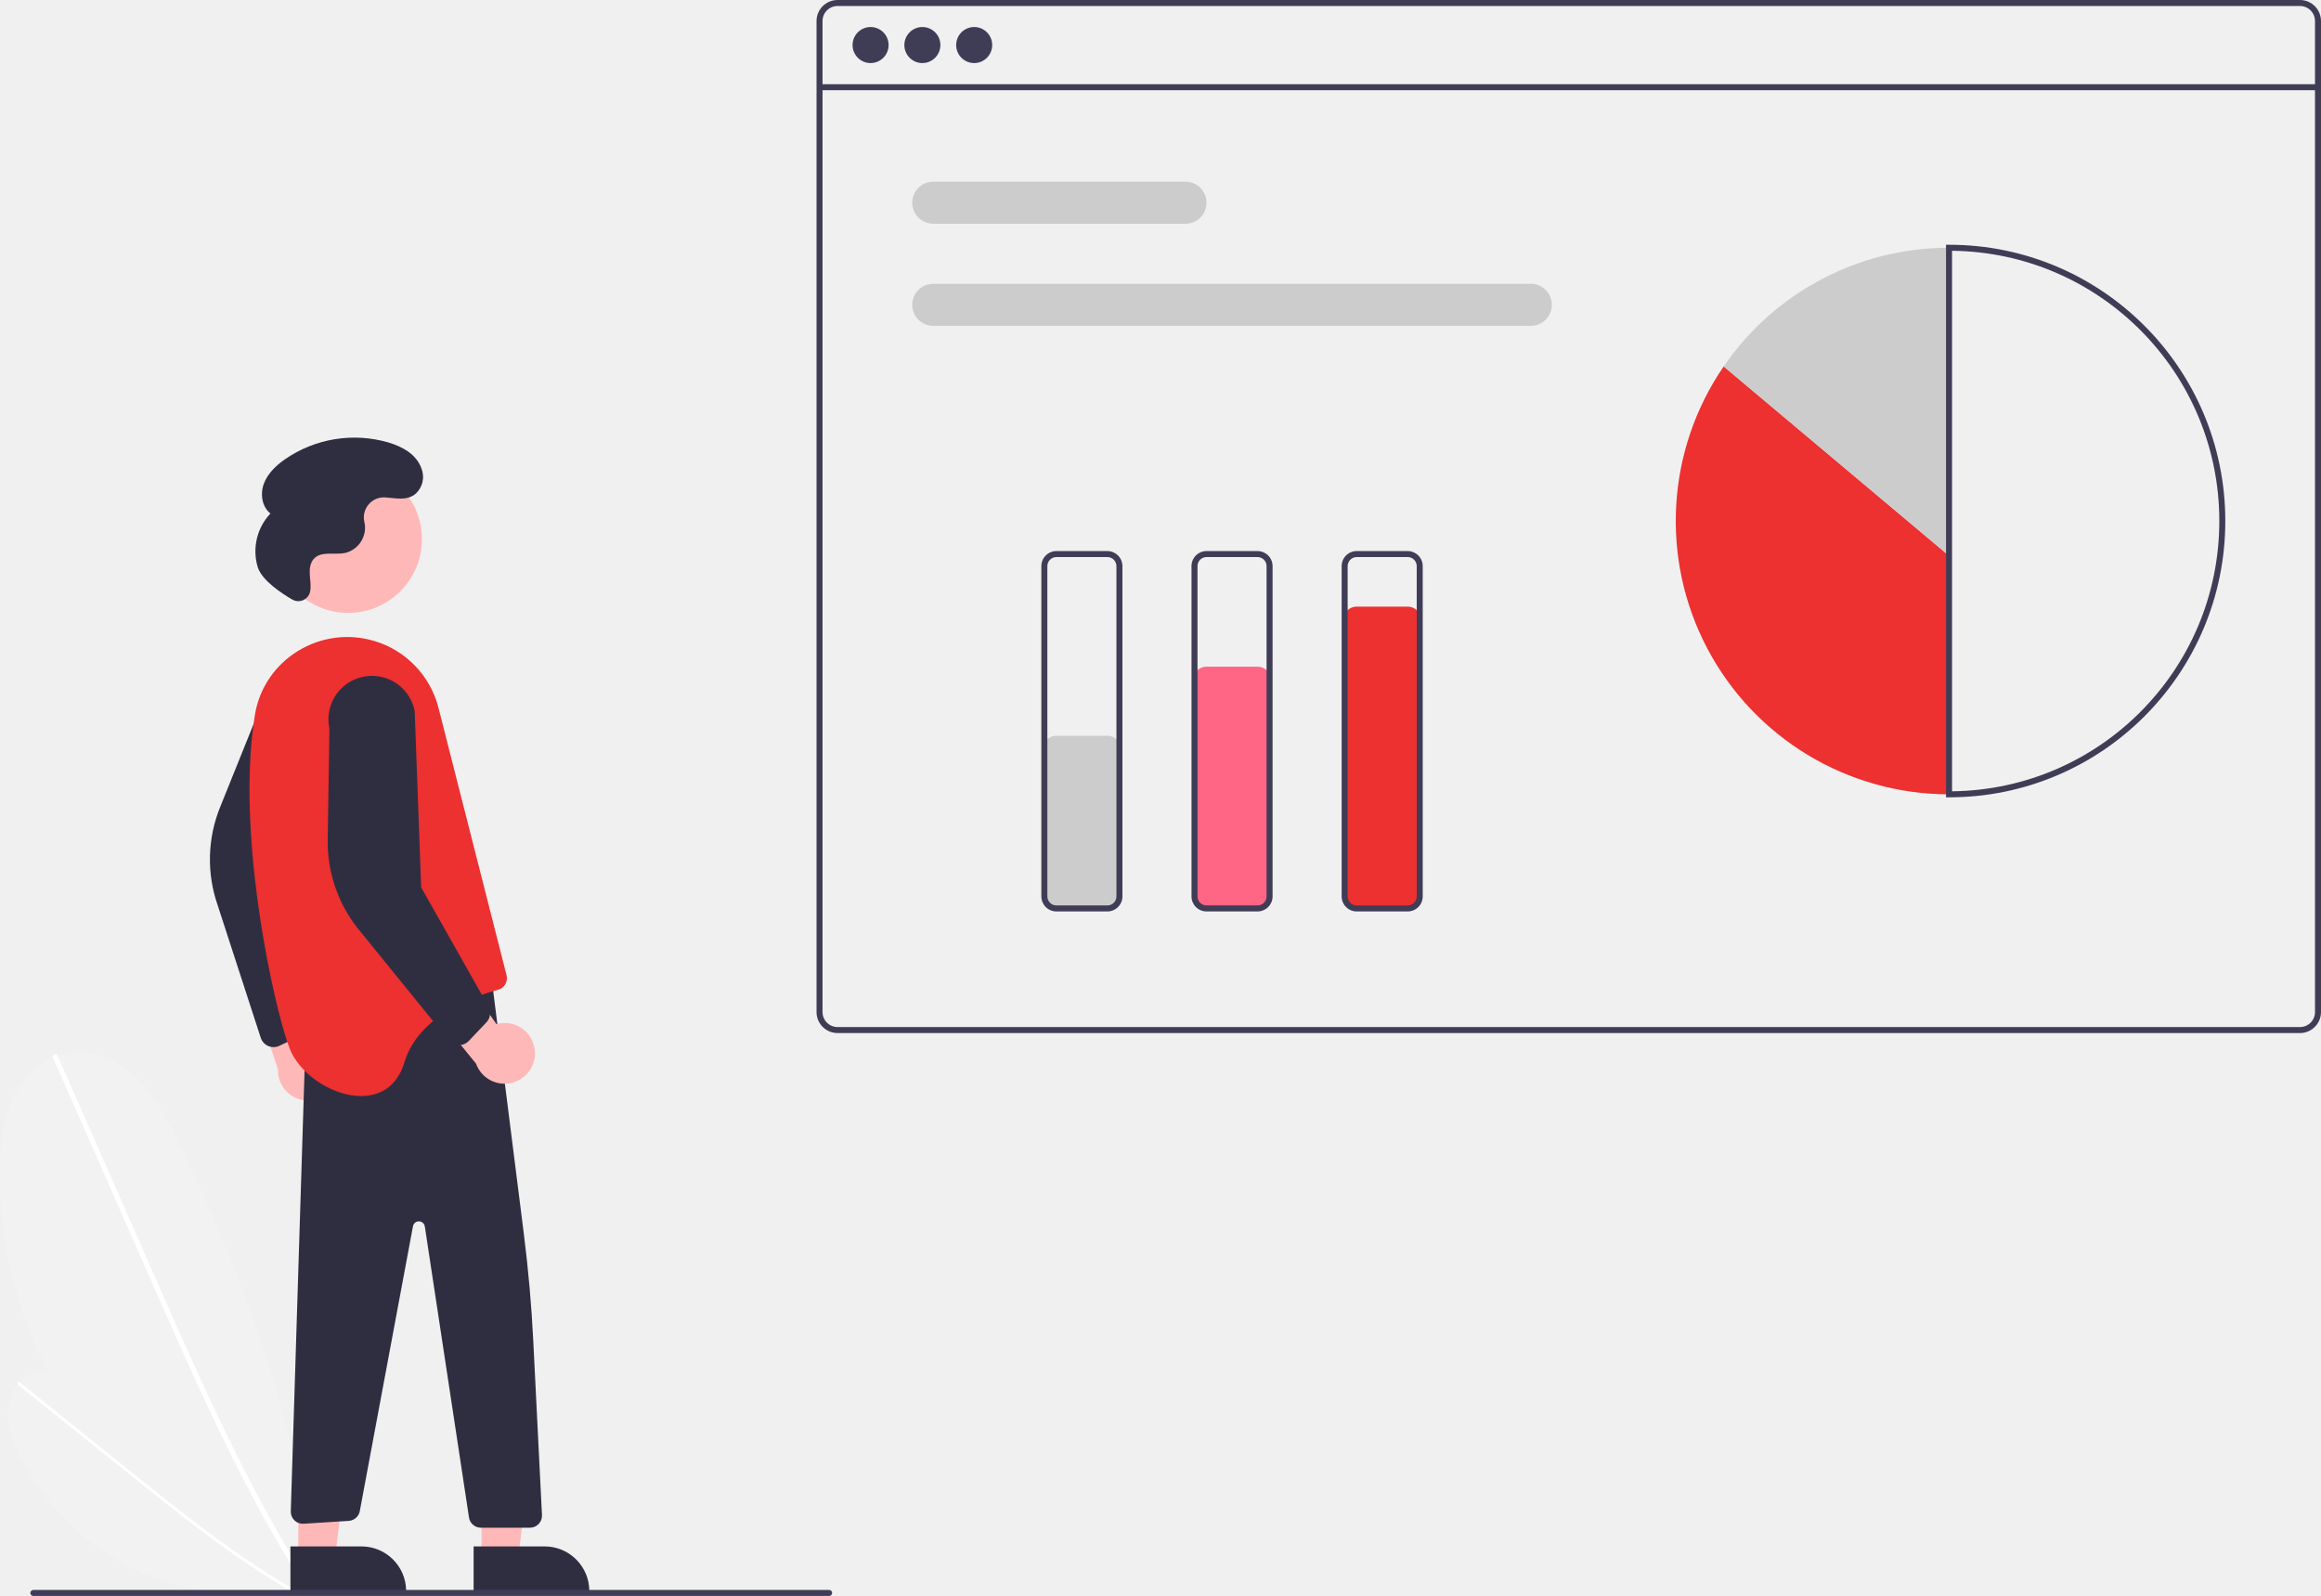
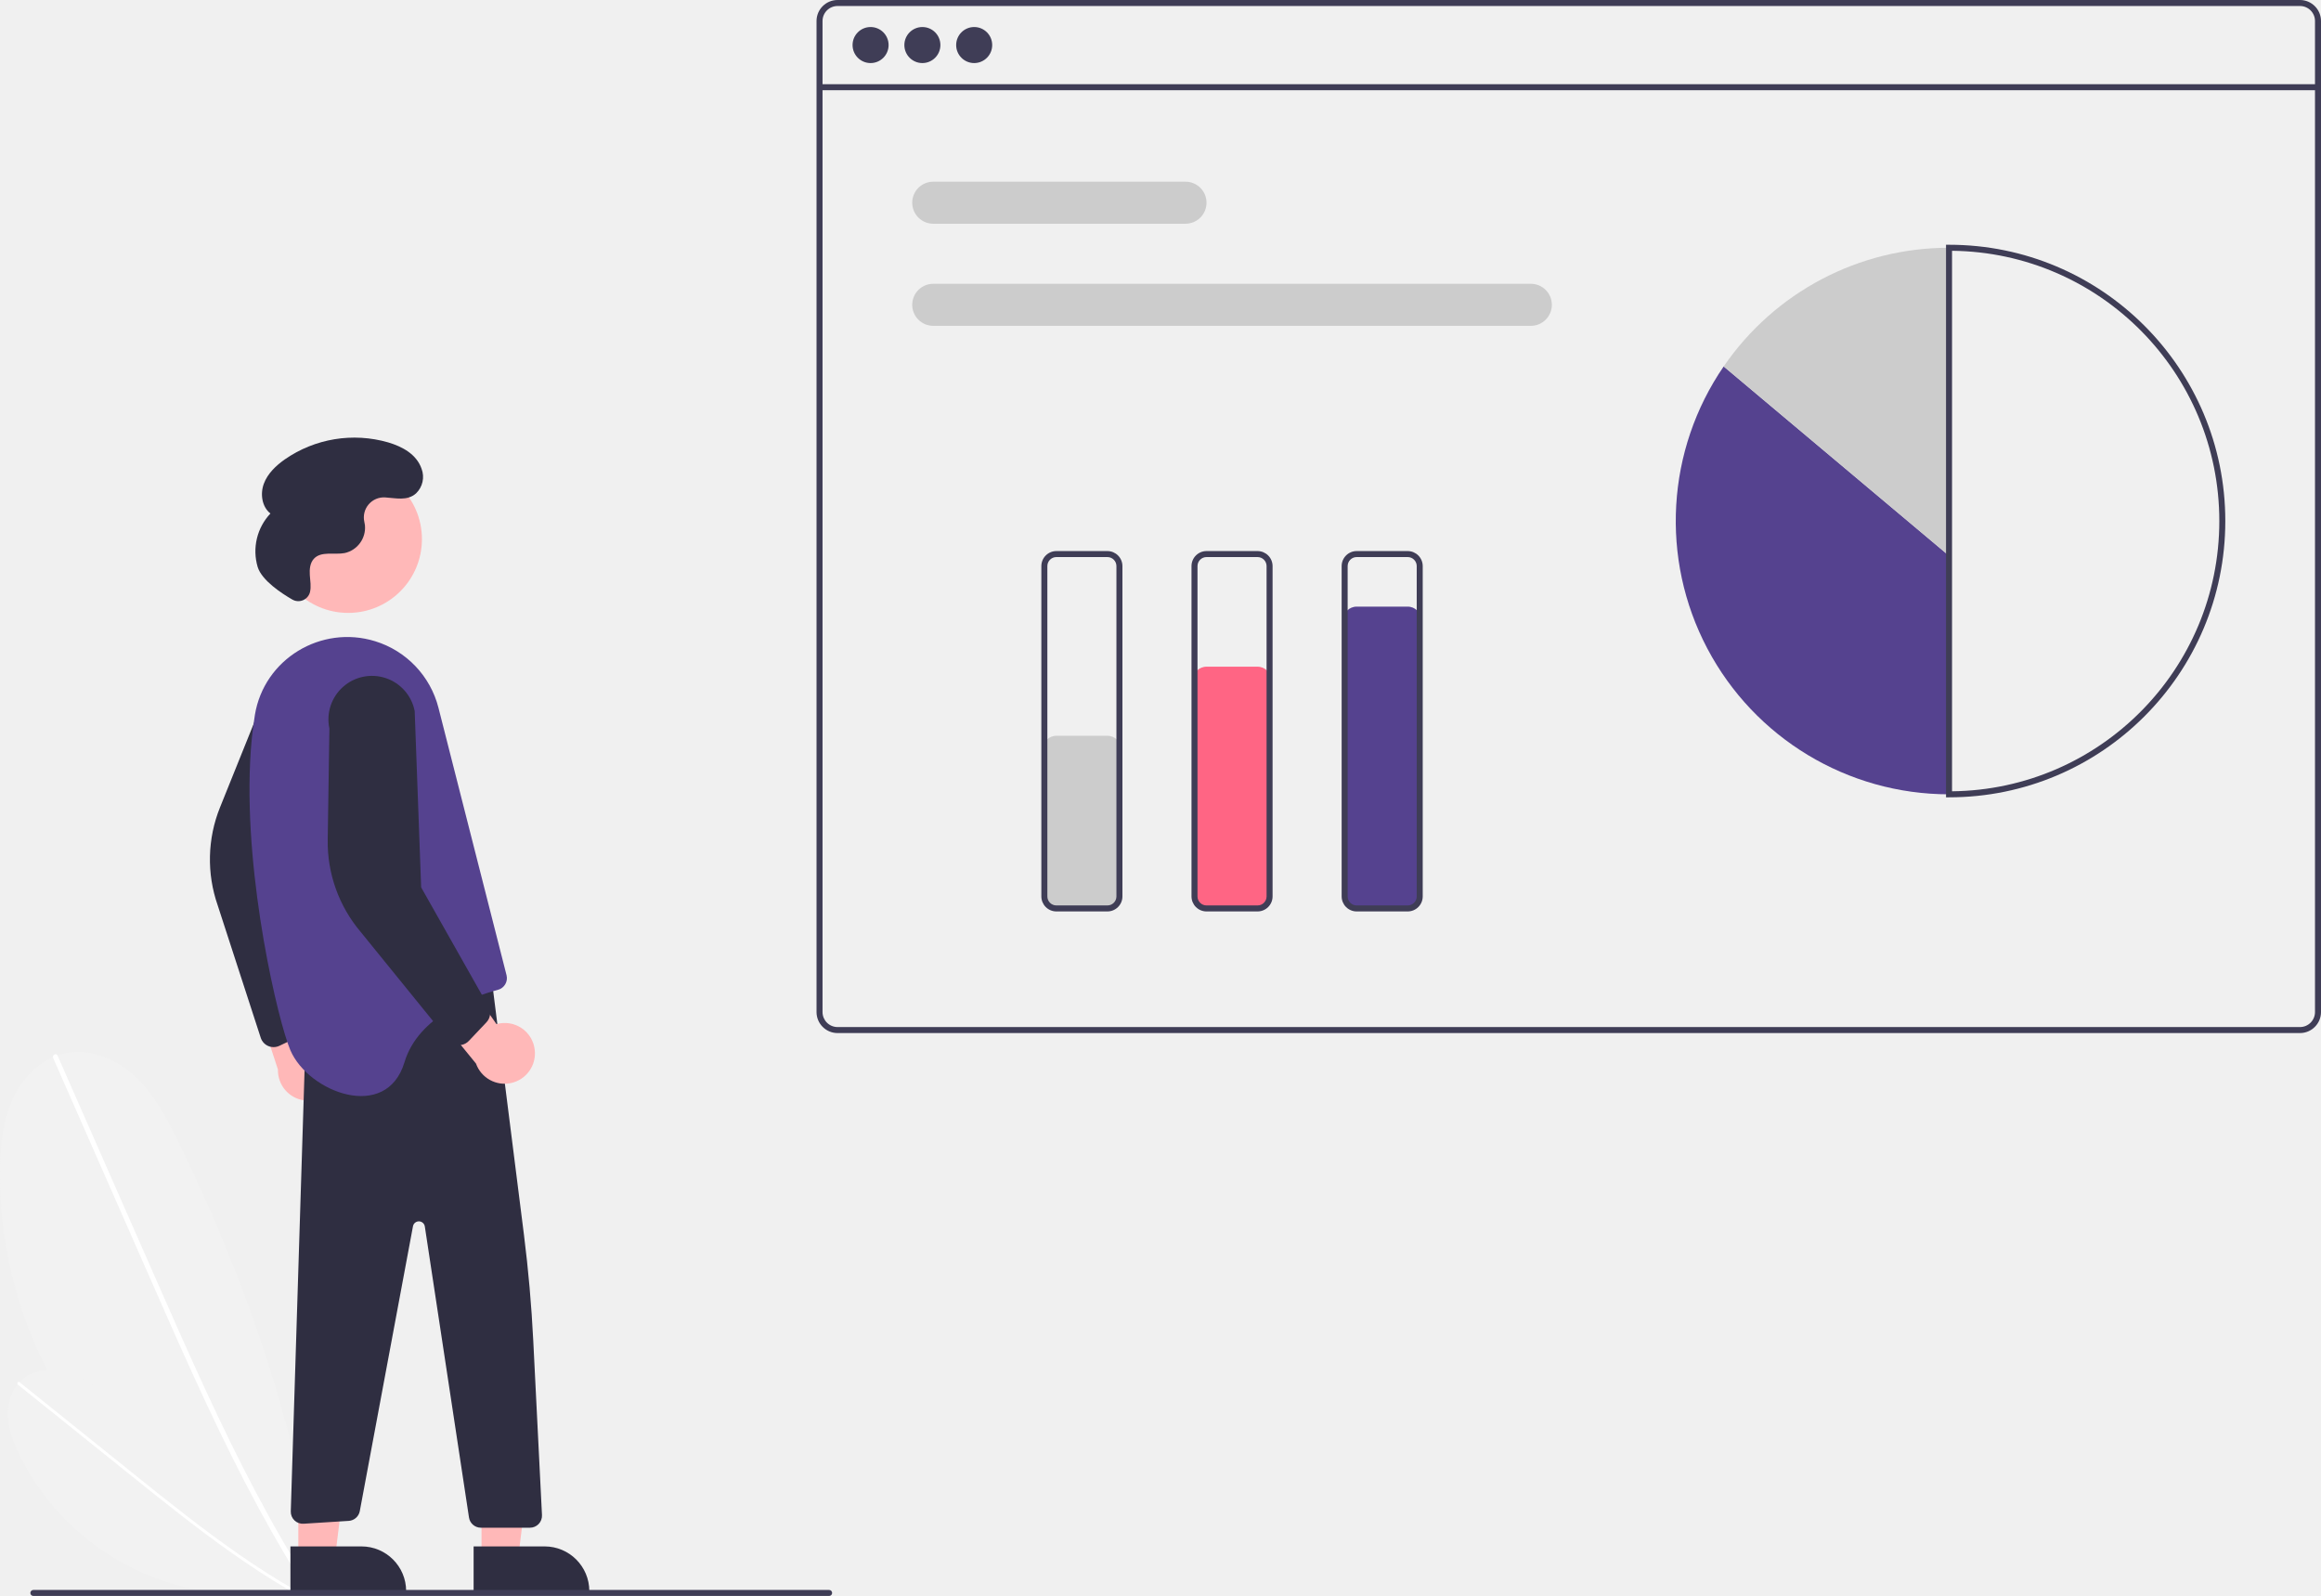
<svg xmlns="http://www.w3.org/2000/svg" data-name="Layer 1" width="772.909" height="531.441" viewBox="0 0 772.909 531.441">
  <path d="M319.614,712.68A141.781,141.781,0,0,1,213.562,573.286c.122-7.912.954-15.99,4.28-23.17s9.504-13.39,17.232-15.091c8.434-1.857,17.333,1.939,23.619,7.861s10.406,13.736,14.198,21.495c22.838,46.734,40.189,96.88,46.686,148.488Z" transform="translate(-213.5453 -184.2795)" fill="#f2f2f2" />
  <path d="M231.247,536.583,247.253,572.95l16.006,36.367c5.069,11.518,10.129,23.04,15.368,34.482,5.194,11.341,10.565,22.603,16.295,33.684,5.722,11.065,11.804,21.949,18.405,32.515q1.233,1.974,2.49,3.932c.58.904,2.03.065,1.446-.845-6.728-10.488-12.927-21.305-18.742-32.324-5.821-11.03-11.261-22.257-16.5-33.574-5.267-11.377-10.332-22.847-15.383-34.321q-7.975-18.117-15.948-36.235l-16.006-36.367-1.992-4.526c-.433-.984-1.876-.133-1.446.845Z" transform="translate(-213.5453 -184.2795)" fill="#fff" />
  <path d="M312.937,712.932a82.967,82.967,0,0,1-92.692-43.741c-2.073-4.141-3.822-8.559-4.033-13.185s1.319-9.518,4.872-12.487c3.877-3.241,9.523-3.673,14.385-2.295s9.111,4.322,13.174,7.327c24.473,18.098,47.02,39.449,64.325,64.489Z" transform="translate(-213.5453 -184.2795)" fill="#f2f2f2" />
  <path d="M219.519,645.362,237.647,659.922l18.128,14.56c5.741,4.611,11.479,9.228,17.288,13.753,5.758,4.486,11.587,8.883,17.554,13.089,5.958,4.2,12.054,8.209,18.333,11.913q1.173.692,2.354,1.369c.545.313,1.072-.514.523-.829-6.324-3.629-12.463-7.572-18.457-11.722-6-4.155-11.855-8.516-17.63-12.977-5.806-4.485-11.532-9.072-17.252-13.666q-9.032-7.253-18.062-14.507L222.298,646.345,220.042,644.533c-.491-.394-1.01.438-.523.829Z" transform="translate(-213.5453 -184.2795)" fill="#fff" />
  <path d="M979.455,184.28h-487a7.008,7.008,0,0,0-7,7v330a7.008,7.008,0,0,0,7,7h487a7.008,7.008,0,0,0,7-7v-330A7.008,7.008,0,0,0,979.455,184.28Zm5,337a5.002,5.002,0,0,1-5,5h-487a5.002,5.002,0,0,1-5-5v-330a5.002,5.002,0,0,1,5-5h487a5.002,5.002,0,0,1,5,5Z" transform="translate(-213.5453 -184.2795)" fill="#3f3d56" />
  <rect x="272.909" y="28.04" width="499" height="2" fill="#3f3d56" />
  <circle cx="289.909" cy="15" r="6" fill="#3f3d56" />
  <circle cx="307.159" cy="15" r="6" fill="#3f3d56" />
  <circle cx="324.409" cy="15" r="6" fill="#3f3d56" />
  <path d="M608.323,258.78h-84a7,7,0,1,1,0-14h84a7,7,0,0,1,0,14Z" transform="translate(-213.5453 -184.2795)" fill="#ccc" />
  <path d="M723.323,292.78h-199a7,7,0,0,1,0-14h199a7,7,0,0,1,0,14Z" transform="translate(-213.5453 -184.2795)" fill="#ccc" />
-   <path d="M787.543,306.303a91.004,91.004,0,0,0,75.044,142.477v-79.44Z" transform="translate(-213.5453 -184.2795)" fill="#ed3030" />
+   <path d="M787.543,306.303a91.004,91.004,0,0,0,75.044,142.477v-79.44Z" transform="translate(-213.5453 -184.2795)" fill="#55428f" />
  <path d="M862.587,266.78a90.896,90.896,0,0,0-75.044,39.523l75.044,63.037Z" transform="translate(-213.5453 -184.2795)" fill="#ccc" />
  <path d="M862.587,449.78h-1v-184h1a92,92,0,1,1,0,184Zm1-181.995V447.774a90,90,0,0,0,0-179.989Z" transform="translate(-213.5453 -184.2795)" fill="#3f3d56" />
  <path d="M582.323,487.28h-17a4.505,4.505,0,0,1-4.5-4.5v-49a4.505,4.505,0,0,1,4.5-4.5h17a4.505,4.505,0,0,1,4.5,4.5v49A4.505,4.505,0,0,1,582.323,487.28Z" transform="translate(-213.5453 -184.2795)" fill="#ccc" />
  <path d="M632.323,487.28h-17a4.505,4.505,0,0,1-4.5-4.5v-72a4.505,4.505,0,0,1,4.5-4.5h17a4.505,4.505,0,0,1,4.5,4.5v72A4.505,4.505,0,0,1,632.323,487.28Z" transform="translate(-213.5453 -184.2795)" fill="#ff6584" />
-   <path d="M682.323,487.28h-17a4.505,4.505,0,0,1-4.5-4.5v-92a4.505,4.505,0,0,1,4.5-4.5h17a4.505,4.505,0,0,1,4.5,4.5v92A4.505,4.505,0,0,1,682.323,487.28Z" transform="translate(-213.5453 -184.2795)" fill="#ed3030" />
+   <path d="M682.323,487.28h-17a4.505,4.505,0,0,1-4.5-4.5v-92a4.505,4.505,0,0,1,4.5-4.5h17a4.505,4.505,0,0,1,4.5,4.5v92A4.505,4.505,0,0,1,682.323,487.28Z" transform="translate(-213.5453 -184.2795)" fill="#55428f" />
  <path d="M582.323,487.78h-17a5.006,5.006,0,0,1-5-5v-110a5.006,5.006,0,0,1,5-5h17a5.006,5.006,0,0,1,5,5v110A5.006,5.006,0,0,1,582.323,487.78Zm-17-118a3.003,3.003,0,0,0-3,3v110a3.003,3.003,0,0,0,3,3h17a3.003,3.003,0,0,0,3-3v-110a3.003,3.003,0,0,0-3-3Z" transform="translate(-213.5453 -184.2795)" fill="#3f3d56" />
  <path d="M632.323,487.78h-17a5.006,5.006,0,0,1-5-5v-110a5.006,5.006,0,0,1,5-5h17a5.006,5.006,0,0,1,5,5v110A5.006,5.006,0,0,1,632.323,487.78Zm-17-118a3.003,3.003,0,0,0-3,3v110a3.003,3.003,0,0,0,3,3h17a3.003,3.003,0,0,0,3-3v-110a3.003,3.003,0,0,0-3-3Z" transform="translate(-213.5453 -184.2795)" fill="#3f3d56" />
  <path d="M682.323,487.78h-17a5.006,5.006,0,0,1-5-5v-110a5.006,5.006,0,0,1,5-5h17a5.006,5.006,0,0,1,5,5v110A5.006,5.006,0,0,1,682.323,487.78Zm-17-118a3.003,3.003,0,0,0-3,3v110a3.003,3.003,0,0,0,3,3h17a3.003,3.003,0,0,0,3-3v-110a3.003,3.003,0,0,0-3-3Z" transform="translate(-213.5453 -184.2795)" fill="#3f3d56" />
  <path d="M325.977,543.282A10.056,10.056,0,0,0,317.192,530.61L308.592,495.925l-12.587,13.653,10.096,30.844a10.11,10.11,0,0,0,19.875,2.86Z" transform="translate(-213.5453 -184.2795)" fill="#ffb8b8" />
  <path d="M302.92,532.615a4.505,4.505,0,0,1-2.517-2.669L286.046,485.767a46.373,46.373,0,0,1,.764-32.635l13.838-34.355a14.497,14.497,0,1,1,28.599,4.767l-19.092,55.558,6.683,45.239a4.515,4.515,0,0,1-2.54,4.504l-7.709,3.678a4.506,4.506,0,0,1-2.659.38A4.455,4.455,0,0,1,302.92,532.615Z" transform="translate(-213.5453 -184.2795)" fill="#2f2e41" />
  <polygon points="160.343 518.443 172.603 518.442 178.435 471.154 160.341 471.155 160.343 518.443" fill="#ffb8b8" />
  <path d="M371.262,699.219h38.531a0,0,0,0,1,0,0V714.106a0,0,0,0,1,0,0H386.148a14.887,14.887,0,0,1-14.887-14.887v0A0,0,0,0,1,371.262,699.219Z" transform="translate(567.5408 1229.027) rotate(179.9974)" fill="#2f2e41" />
  <polygon points="99.343 518.443 111.603 518.442 117.435 471.154 99.341 471.155 99.343 518.443" fill="#ffb8b8" />
  <path d="M310.262,699.219h38.531a0,0,0,0,1,0,0V714.106a0,0,0,0,1,0,0H325.148a14.887,14.887,0,0,1-14.887-14.887v0A0,0,0,0,1,310.262,699.219Z" transform="translate(445.5408 1229.03) rotate(179.9974)" fill="#2f2e41" />
  <path d="M377.239,509.991l10.777,85.386q2.222,17.608,3.11,35.346l2.903,58.069a4,4,0,0,1-3.995,4.2H373.678a4,4,0,0,1-3.955-3.4l-14.71-96.914a2,2,0,0,0-3.943-.067l-17.722,94.917a4,4,0,0,1-3.626,3.184l-15.054.955a4,4,0,0,1-4.29-4.114l4.861-155.562Z" transform="translate(-213.5453 -184.2795)" fill="#2f2e41" />
  <circle cx="115.946" cy="179.53" r="24.561" fill="#ffb8b8" />
-   <path d="M310.239,533.991c6,14,32,24,38,4,4.64-15.46,23.02-21.96,31.13-24.11a4.016,4.016,0,0,0,2.86-4.86l-22.67-89.05a31.272,31.272,0,0,0-21.06-22.16c-18.02-5.58-37.02,5.91-40.07,24.52a137.157,137.157,0,0,0-1.59,15.76C294.959,477.381,306.289,524.771,310.239,533.991Z" transform="translate(-213.5453 -184.2795)" fill="#ed3030" />
+   <path d="M310.239,533.991c6,14,32,24,38,4,4.64-15.46,23.02-21.96,31.13-24.11a4.016,4.016,0,0,0,2.86-4.86l-22.67-89.05a31.272,31.272,0,0,0-21.06-22.16c-18.02-5.58-37.02,5.91-40.07,24.52a137.157,137.157,0,0,0-1.59,15.76C294.959,477.381,306.289,524.771,310.239,533.991Z" transform="translate(-213.5453 -184.2795)" fill="#55428f" />
  <path d="M391.629,533.965a10.056,10.056,0,0,0-12.753-8.667l-20.493-29.275-6.837,17.265L372.055,538.441a10.11,10.11,0,0,0,19.574-4.476Z" transform="translate(-213.5453 -184.2795)" fill="#ffb8b8" />
  <path d="M366.279,532.299a4.505,4.505,0,0,1-3.309-1.586l-29.277-36.065a46.374,46.374,0,0,1-11.018-30.728l.564-37.033a14.497,14.497,0,1,1,28.4-5.832l2.154,58.707,22.498,39.813a4.515,4.515,0,0,1-.751,5.116l-5.871,6.203a4.506,4.506,0,0,1-2.344,1.311A4.455,4.455,0,0,1,366.279,532.299Z" transform="translate(-213.5453 -184.2795)" fill="#2f2e41" />
  <path d="M310.849,383.899a4.007,4.007,0,0,0,5.903-2.368l.014-.056c.446-1.864.076-3.811-.052-5.723s.059-4.013,1.362-5.419c2.428-2.621,6.748-1.232,10.258-1.894a8.664,8.664,0,0,0,6.74-9.253c-.05-.398-.128-.795-.216-1.193a6.673,6.673,0,0,1,6.927-8.081c3.548.203,7.378,1.278,10.314-1.35a7.608,7.608,0,0,0,1.827-8.201c-1.676-4.838-6.414-7.371-11.102-8.764a40.62,40.62,0,0,0-34.43,5.65c-2.961,2.087-5.727,4.71-6.989,8.106s-.653,7.68,2.193,9.922a18.332,18.332,0,0,0-4.246,17.806C300.755,377.609,307.464,381.951,310.849,383.899Z" transform="translate(-213.5453 -184.2795)" fill="#2f2e41" />
  <path d="M489.652,715.72h-265a1,1,0,0,1,0-2h265a1,1,0,0,1,0,2Z" transform="translate(-213.5453 -184.2795)" fill="#3f3d56" />
</svg>
